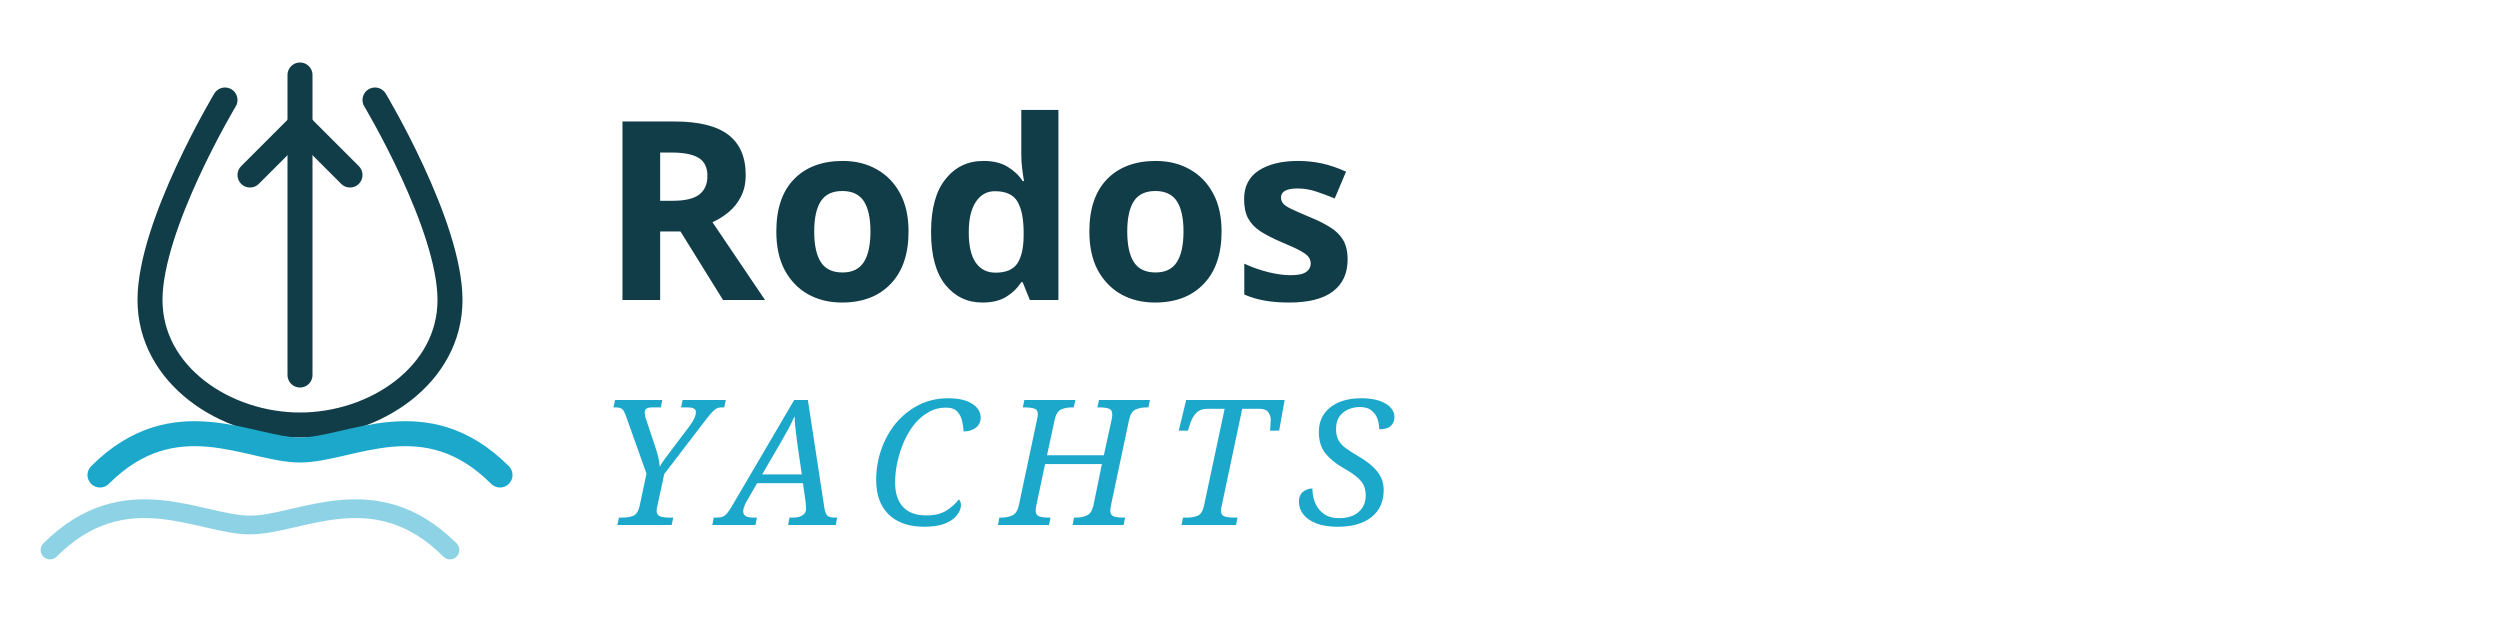
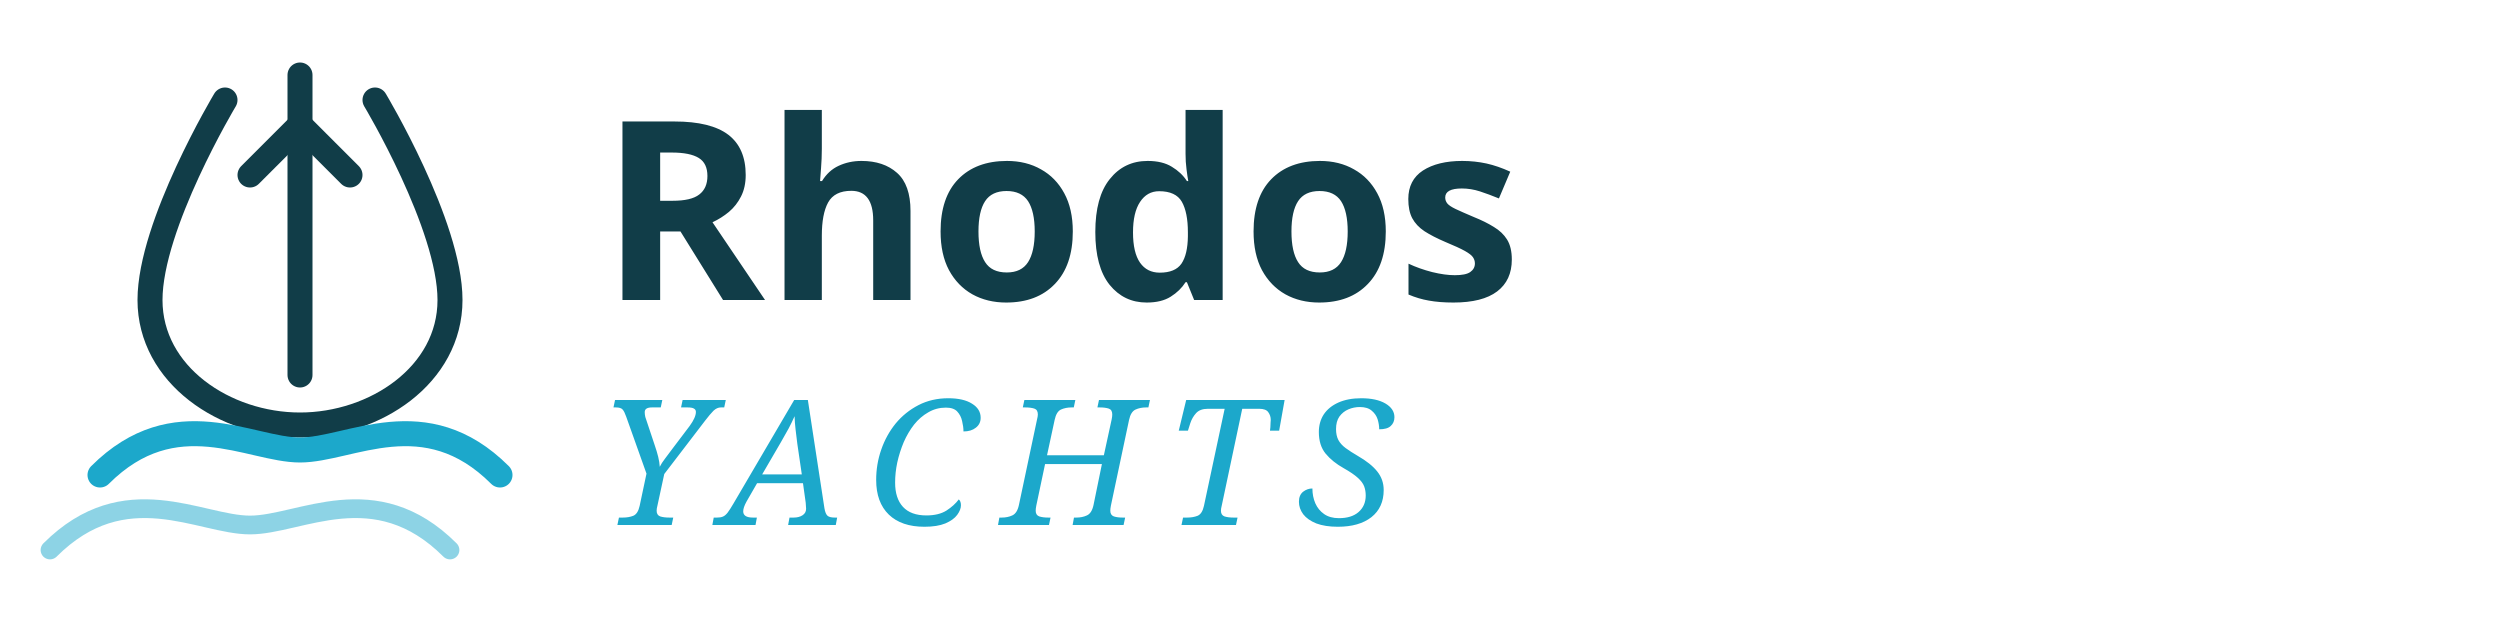
<svg xmlns="http://www.w3.org/2000/svg" width="200" height="50" viewBox="0 0 200 50" fill="none">
  <g>
    <path d="M18 8 C18 8 12 18 12 24 C12 30 18 34 24 34 C30 34 36 30 36 24 C36 18 30 8 30 8" stroke="#113D48" stroke-width="2" fill="none" stroke-linecap="round" />
    <path d="M24 6 L24 30" stroke="#113D48" stroke-width="2" stroke-linecap="round" />
    <path d="M20 14 L24 10 L28 14" stroke="#113D48" stroke-width="2" fill="none" stroke-linecap="round" stroke-linejoin="round" />
    <path d="M8 38 C14 32 20 36 24 36 C28 36 34 32 40 38" stroke="#1CA8CB" stroke-width="2" fill="none" stroke-linecap="round" />
    <path d="M4 44 C10 38 16 42 20 42 C24 42 30 38 36 44" stroke="#1CA8CB" stroke-width="1.5" fill="none" stroke-linecap="round" opacity="0.5" />
  </g>
-   <text x="48" y="24" font-family="Manrope, sans-serif" font-weight="700" font-size="20" fill="#113D48">Rodos</text>
+   <text x="48" y="24" font-family="Manrope, sans-serif" font-weight="700" font-size="20" fill="#113D48">Rhodos</text>
  <text x="48" y="42" font-family="Cormorant Garamond, Georgia, serif" font-weight="400" font-style="italic" font-size="14" fill="#1CA8CB" letter-spacing="2">YACHTS</text>
</svg>
